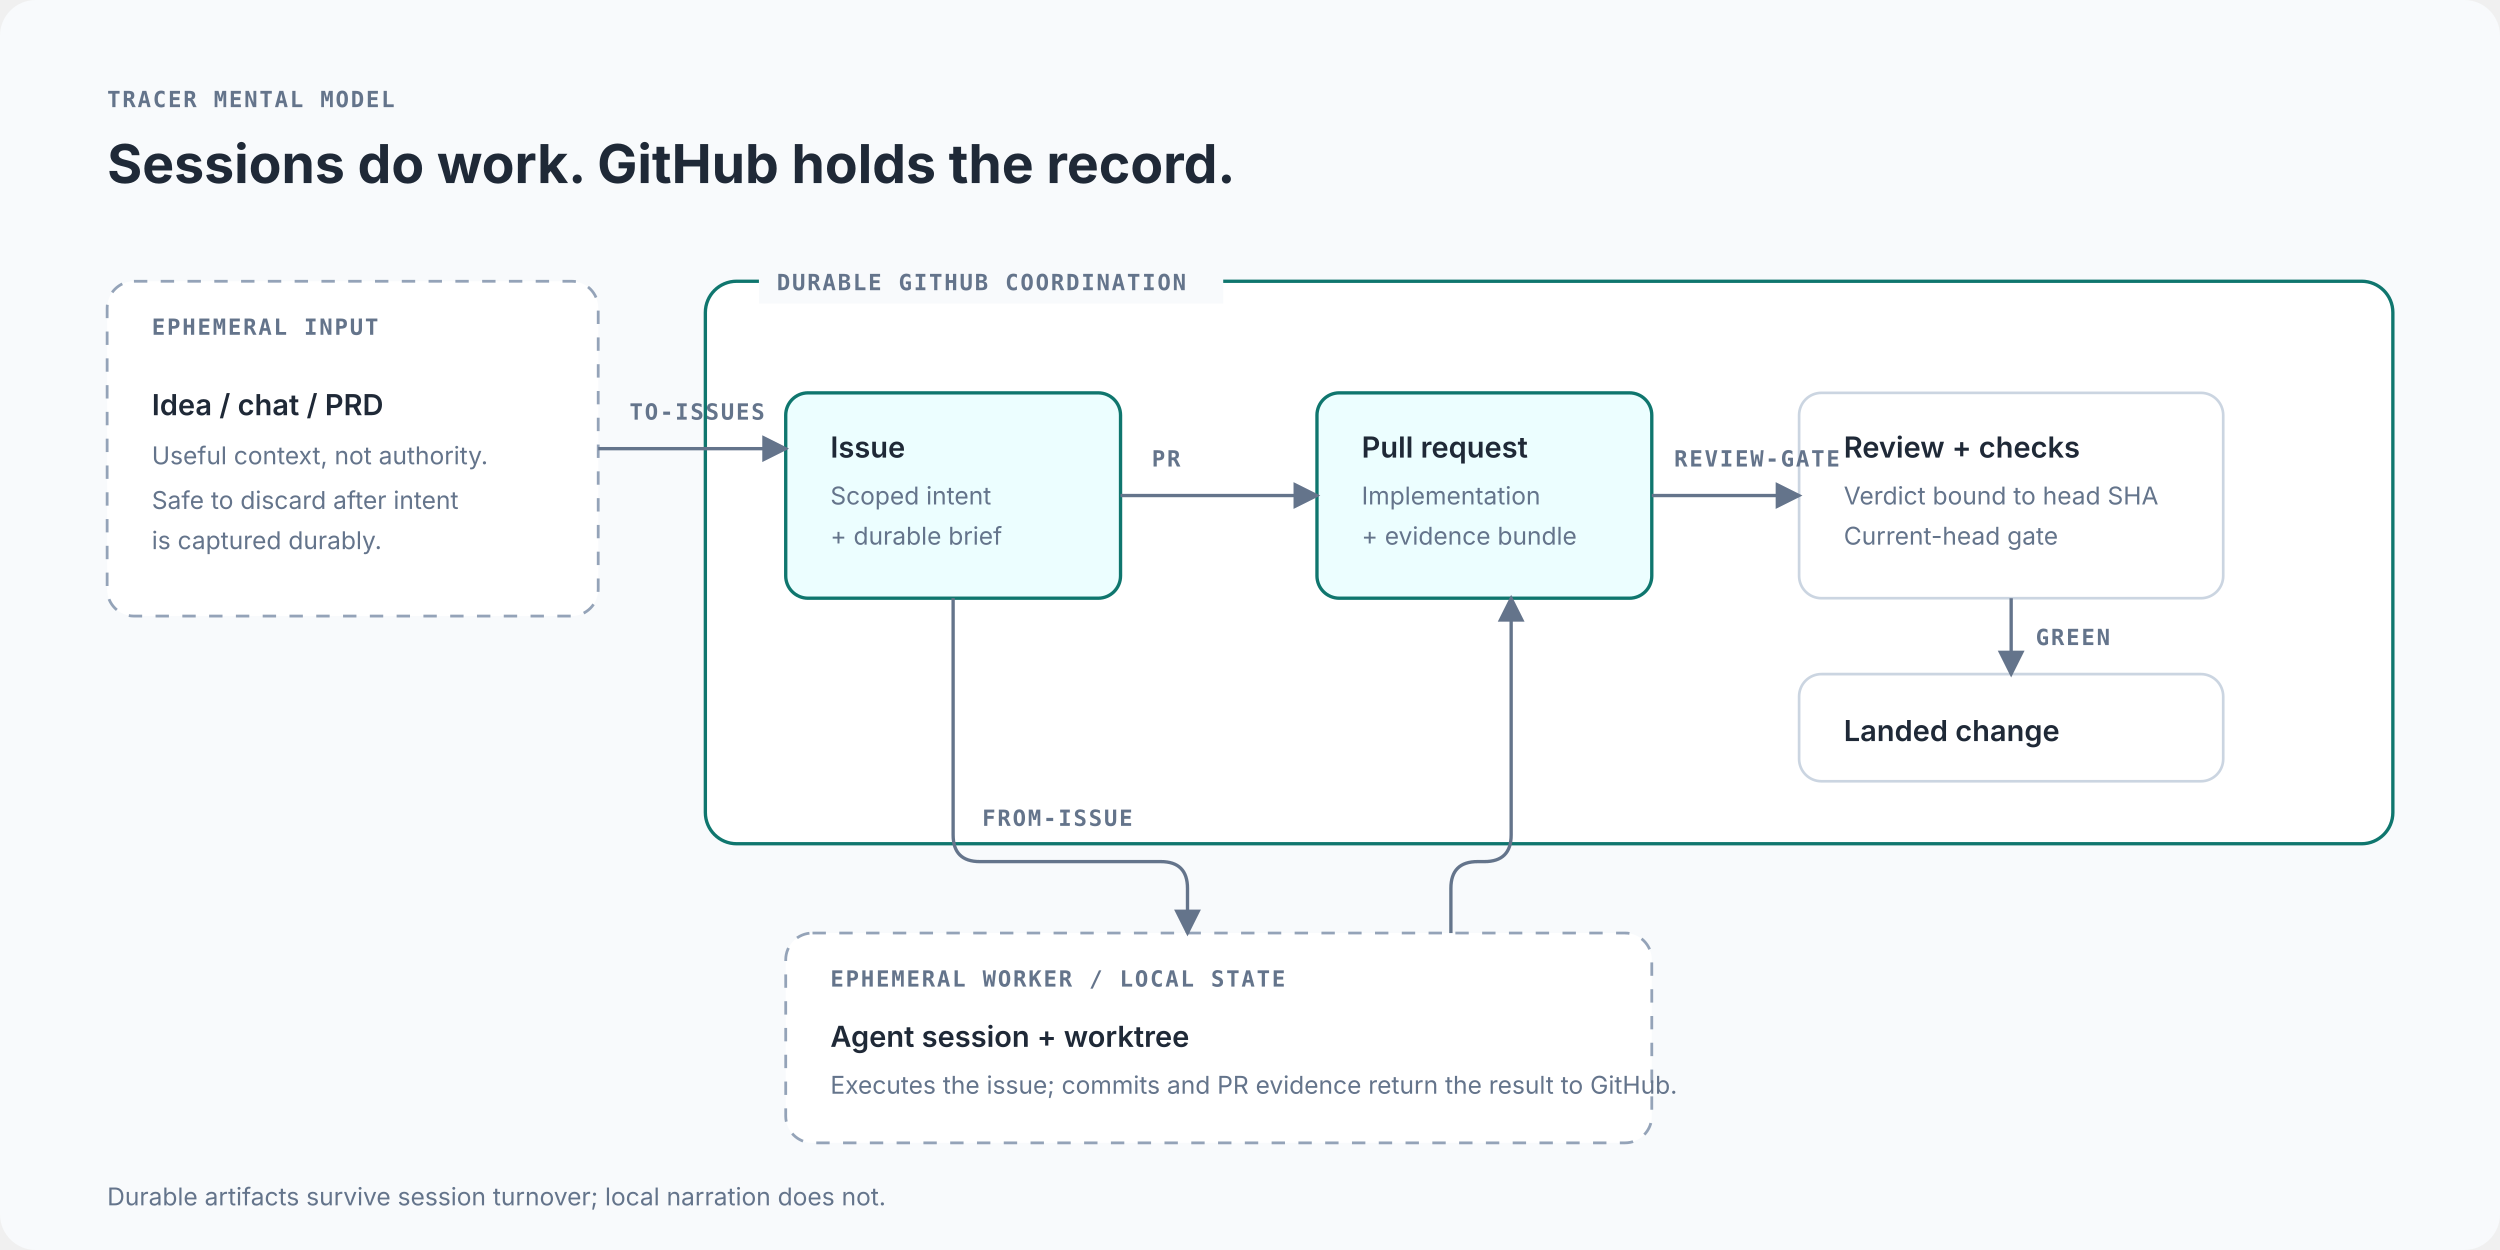
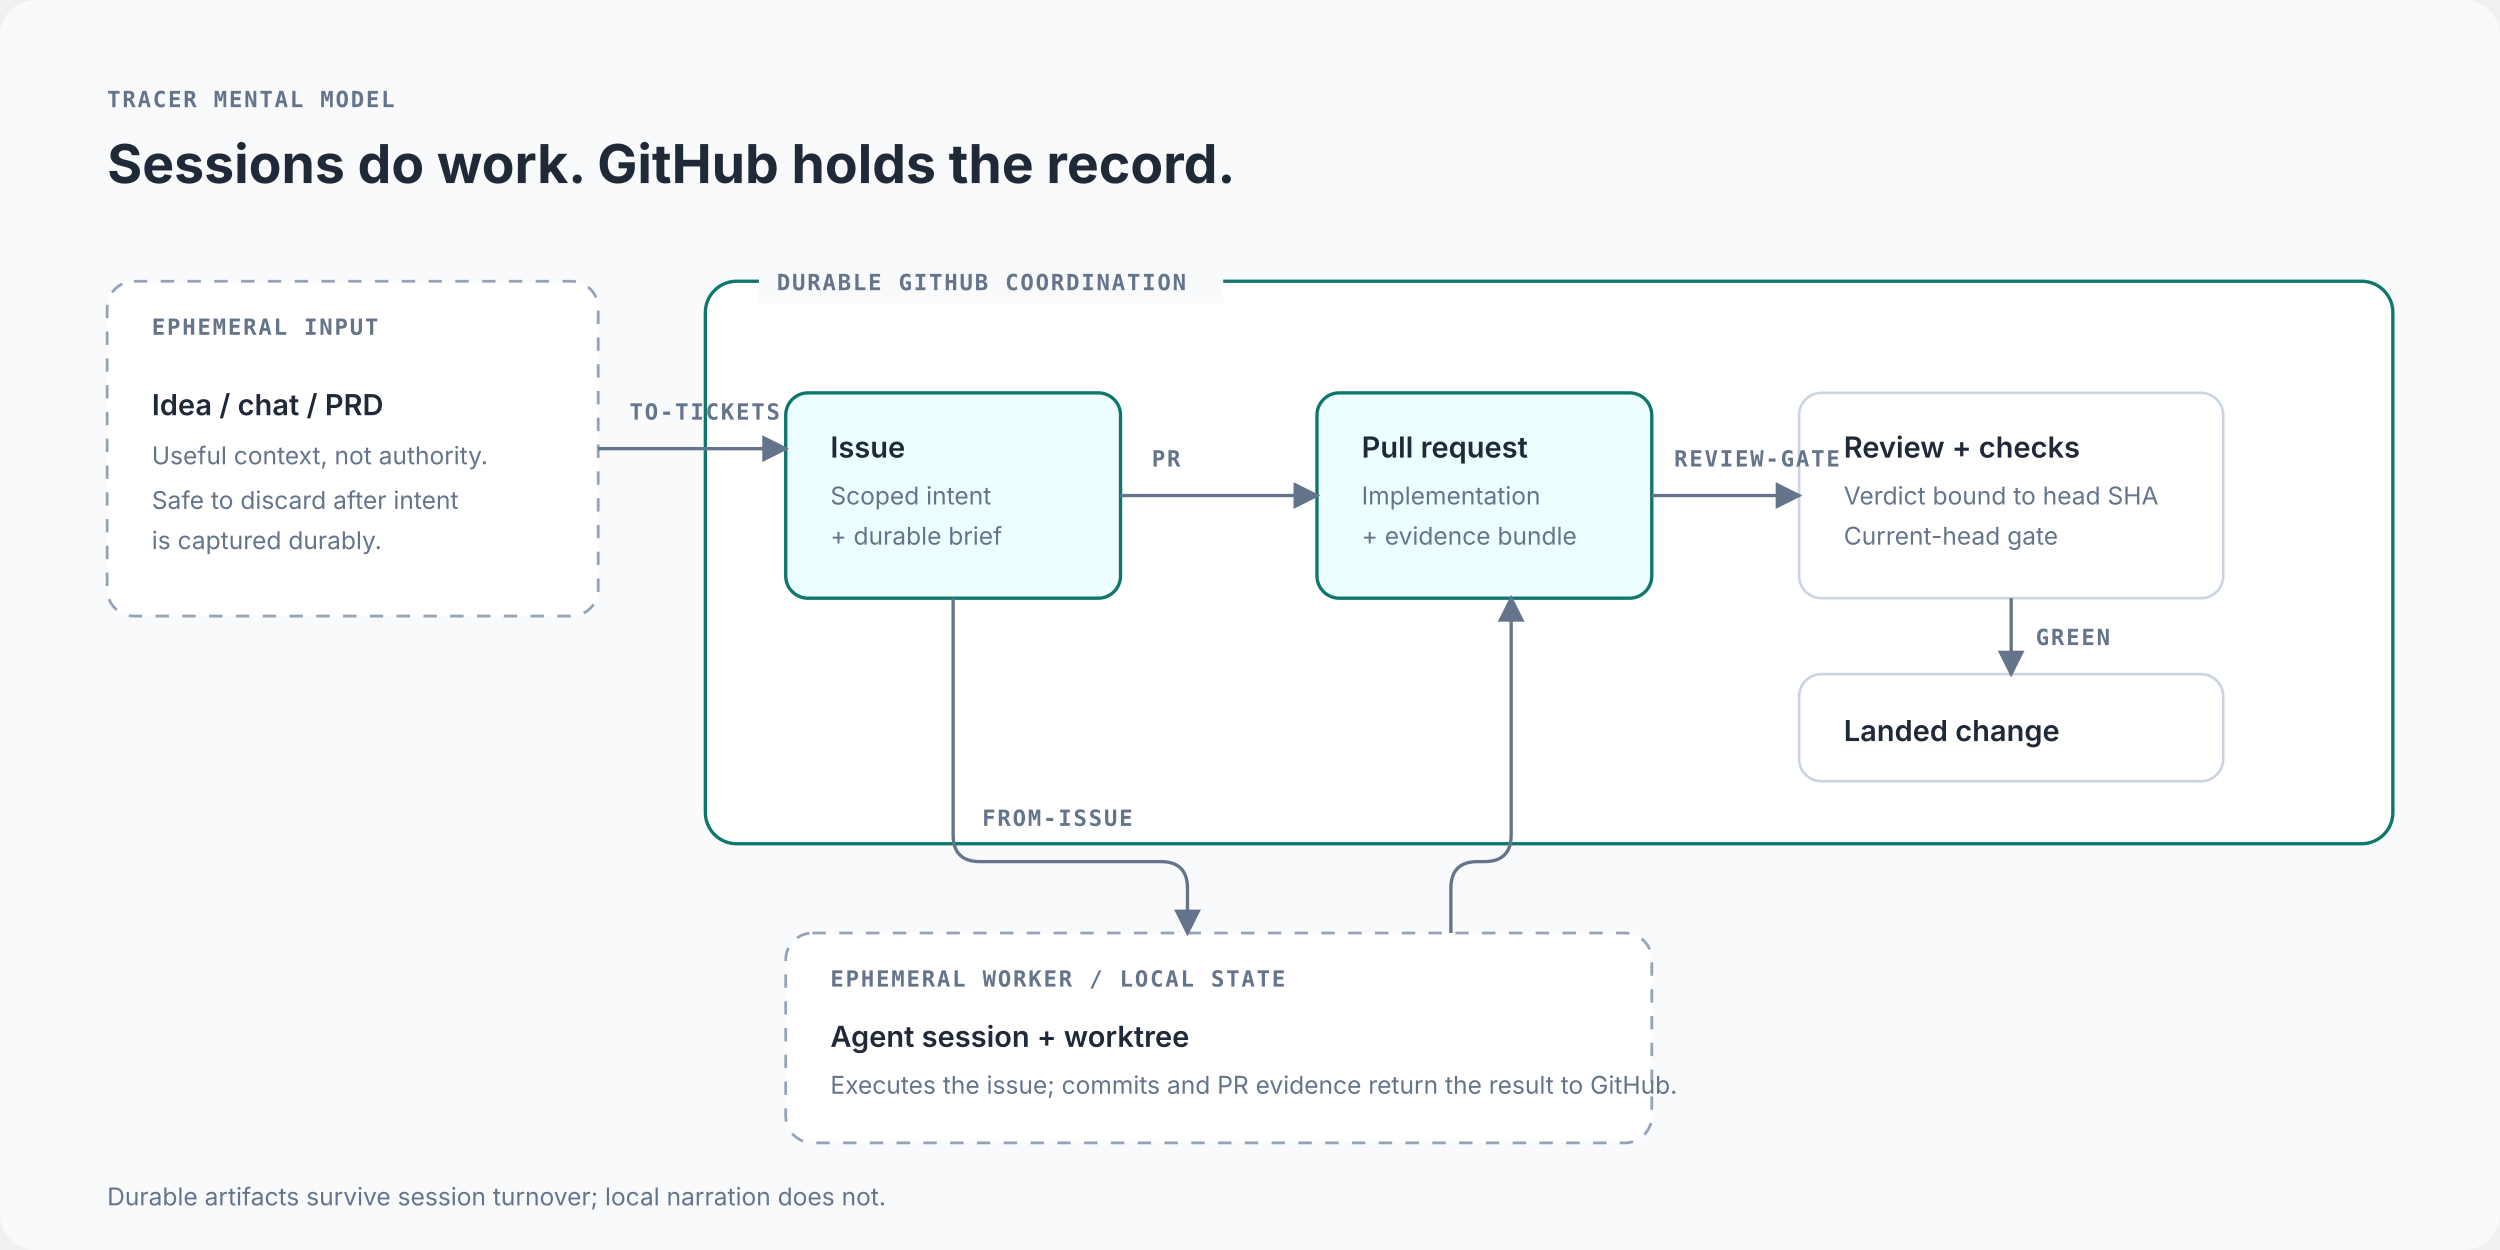
<svg xmlns="http://www.w3.org/2000/svg" width="1120" height="560" viewBox="0 0 1120 560" role="img" aria-labelledby="title desc">
  <defs>
    <marker id="arrow" markerWidth="8" markerHeight="8" refX="7" refY="4" orient="auto" markerUnits="strokeWidth">
      <path d="M0,0 L8,4 L0,8 Z" fill="#64748b" />
    </marker>
    <style>
      .bg { fill: #f8fafc; }
      .ink { fill: #1f2937; }
      .muted { fill: #64748b; }
      .accent { fill: #0f766e; }
      .zone { fill: #ffffff; stroke: #0f766e; stroke-width: 1.5; }
      .ephemeral { fill: #ffffff; stroke: #94a3b8; stroke-width: 1.25; stroke-dasharray: 6 6; }
      .node { fill: #ffffff; stroke: #cbd5e1; stroke-width: 1.2; }
      .focus { fill: #ecfeff; stroke: #0f766e; stroke-width: 1.5; }
      .line { fill: none; stroke: #64748b; stroke-width: 1.5; marker-end: url(#arrow); }
      .label { font: 600 13px -apple-system, BlinkMacSystemFont, "Segoe UI", sans-serif; fill: #1f2937; }
      .small { font: 400 11px -apple-system, BlinkMacSystemFont, "Segoe UI", sans-serif; fill: #64748b; }
      .mono { font: 600 10px ui-monospace, SFMono-Regular, Menlo, Consolas, monospace; letter-spacing: .08em; fill: #64748b; }
      .title { font: 700 24px -apple-system, BlinkMacSystemFont, "Segoe UI", sans-serif; fill: #1f2937; }
    </style>
  </defs>
  <rect class="bg" x="0" y="0" width="1120" height="560" rx="16" />
  <text class="mono" x="48" y="48">TRACER MENTAL MODEL</text>
  <text class="title" x="48" y="82">Sessions do work. GitHub holds the record.</text>
  <rect class="ephemeral" x="48" y="126" width="220" height="150" rx="12" />
  <text class="mono" x="68" y="150">EPHEMERAL INPUT</text>
  <text class="label" x="68" y="186">Idea / chat / PRD</text>
  <text class="small" x="68" y="208">Useful context, not authority.</text>
  <text class="small" x="68" y="228">Safe to discard after intent</text>
  <text class="small" x="68" y="246">is captured durably.</text>
  <rect class="zone" x="316" y="126" width="756" height="252" rx="14" />
  <rect x="340" y="116" width="208" height="20" class="bg" />
  <text class="mono accent" x="348" y="130">DURABLE GITHUB COORDINATION</text>
  <rect class="focus" x="352" y="176" width="150" height="92" rx="10" />
  <text class="label" x="372" y="205">Issue</text>
  <text class="small" x="372" y="226">Scoped intent</text>
  <text class="small" x="372" y="244">+ durable brief</text>
  <rect class="focus" x="590" y="176" width="150" height="92" rx="10" />
  <text class="label" x="610" y="205">Pull request</text>
  <text class="small" x="610" y="226">Implementation</text>
  <text class="small" x="610" y="244">+ evidence bundle</text>
  <rect class="node" x="806" y="176" width="190" height="92" rx="10" />
  <text class="label" x="826" y="205">Review + checks</text>
  <text class="small" x="826" y="226">Verdict bound to head SHA</text>
  <text class="small" x="826" y="244">Current-head gate</text>
  <rect class="node" x="806" y="302" width="190" height="48" rx="10" />
  <text class="label" x="826" y="332">Landed change</text>
  <path class="line" d="M268 201 H352" />
-   <text class="mono" x="282" y="188">TO-ISSUES</text>
+   <text class="mono" x="282" y="188">TO-TICKETS</text>
  <path class="line" d="M502 222 H590" />
  <text class="mono" x="516" y="209">PR</text>
  <path class="line" d="M740 222 H806" />
  <text class="mono" x="750" y="209">REVIEW-GATE</text>
  <path class="line" d="M901 268 V302" />
  <text class="mono" x="912" y="289">GREEN</text>
  <rect class="ephemeral" x="352" y="418" width="388" height="94" rx="12" />
  <text class="mono" x="372" y="442">EPHEMERAL WORKER / LOCAL STATE</text>
  <text class="label" x="372" y="469">Agent session + worktree</text>
  <text class="small" x="372" y="490">Executes the issue; commits and PR evidence return the result to GitHub.</text>
  <path class="line" d="M427 268 V374 Q427 386 439 386 H520 Q532 386 532 398 V418" />
  <text class="mono" x="440" y="370">FROM-ISSUE</text>
  <path class="line" d="M650 418 V398 Q650 386 662 386 H665 Q677 386 677 374 V268" />
  <text class="small" x="48" y="540">Durable artifacts survive session turnover; local narration does not.</text>
</svg>
